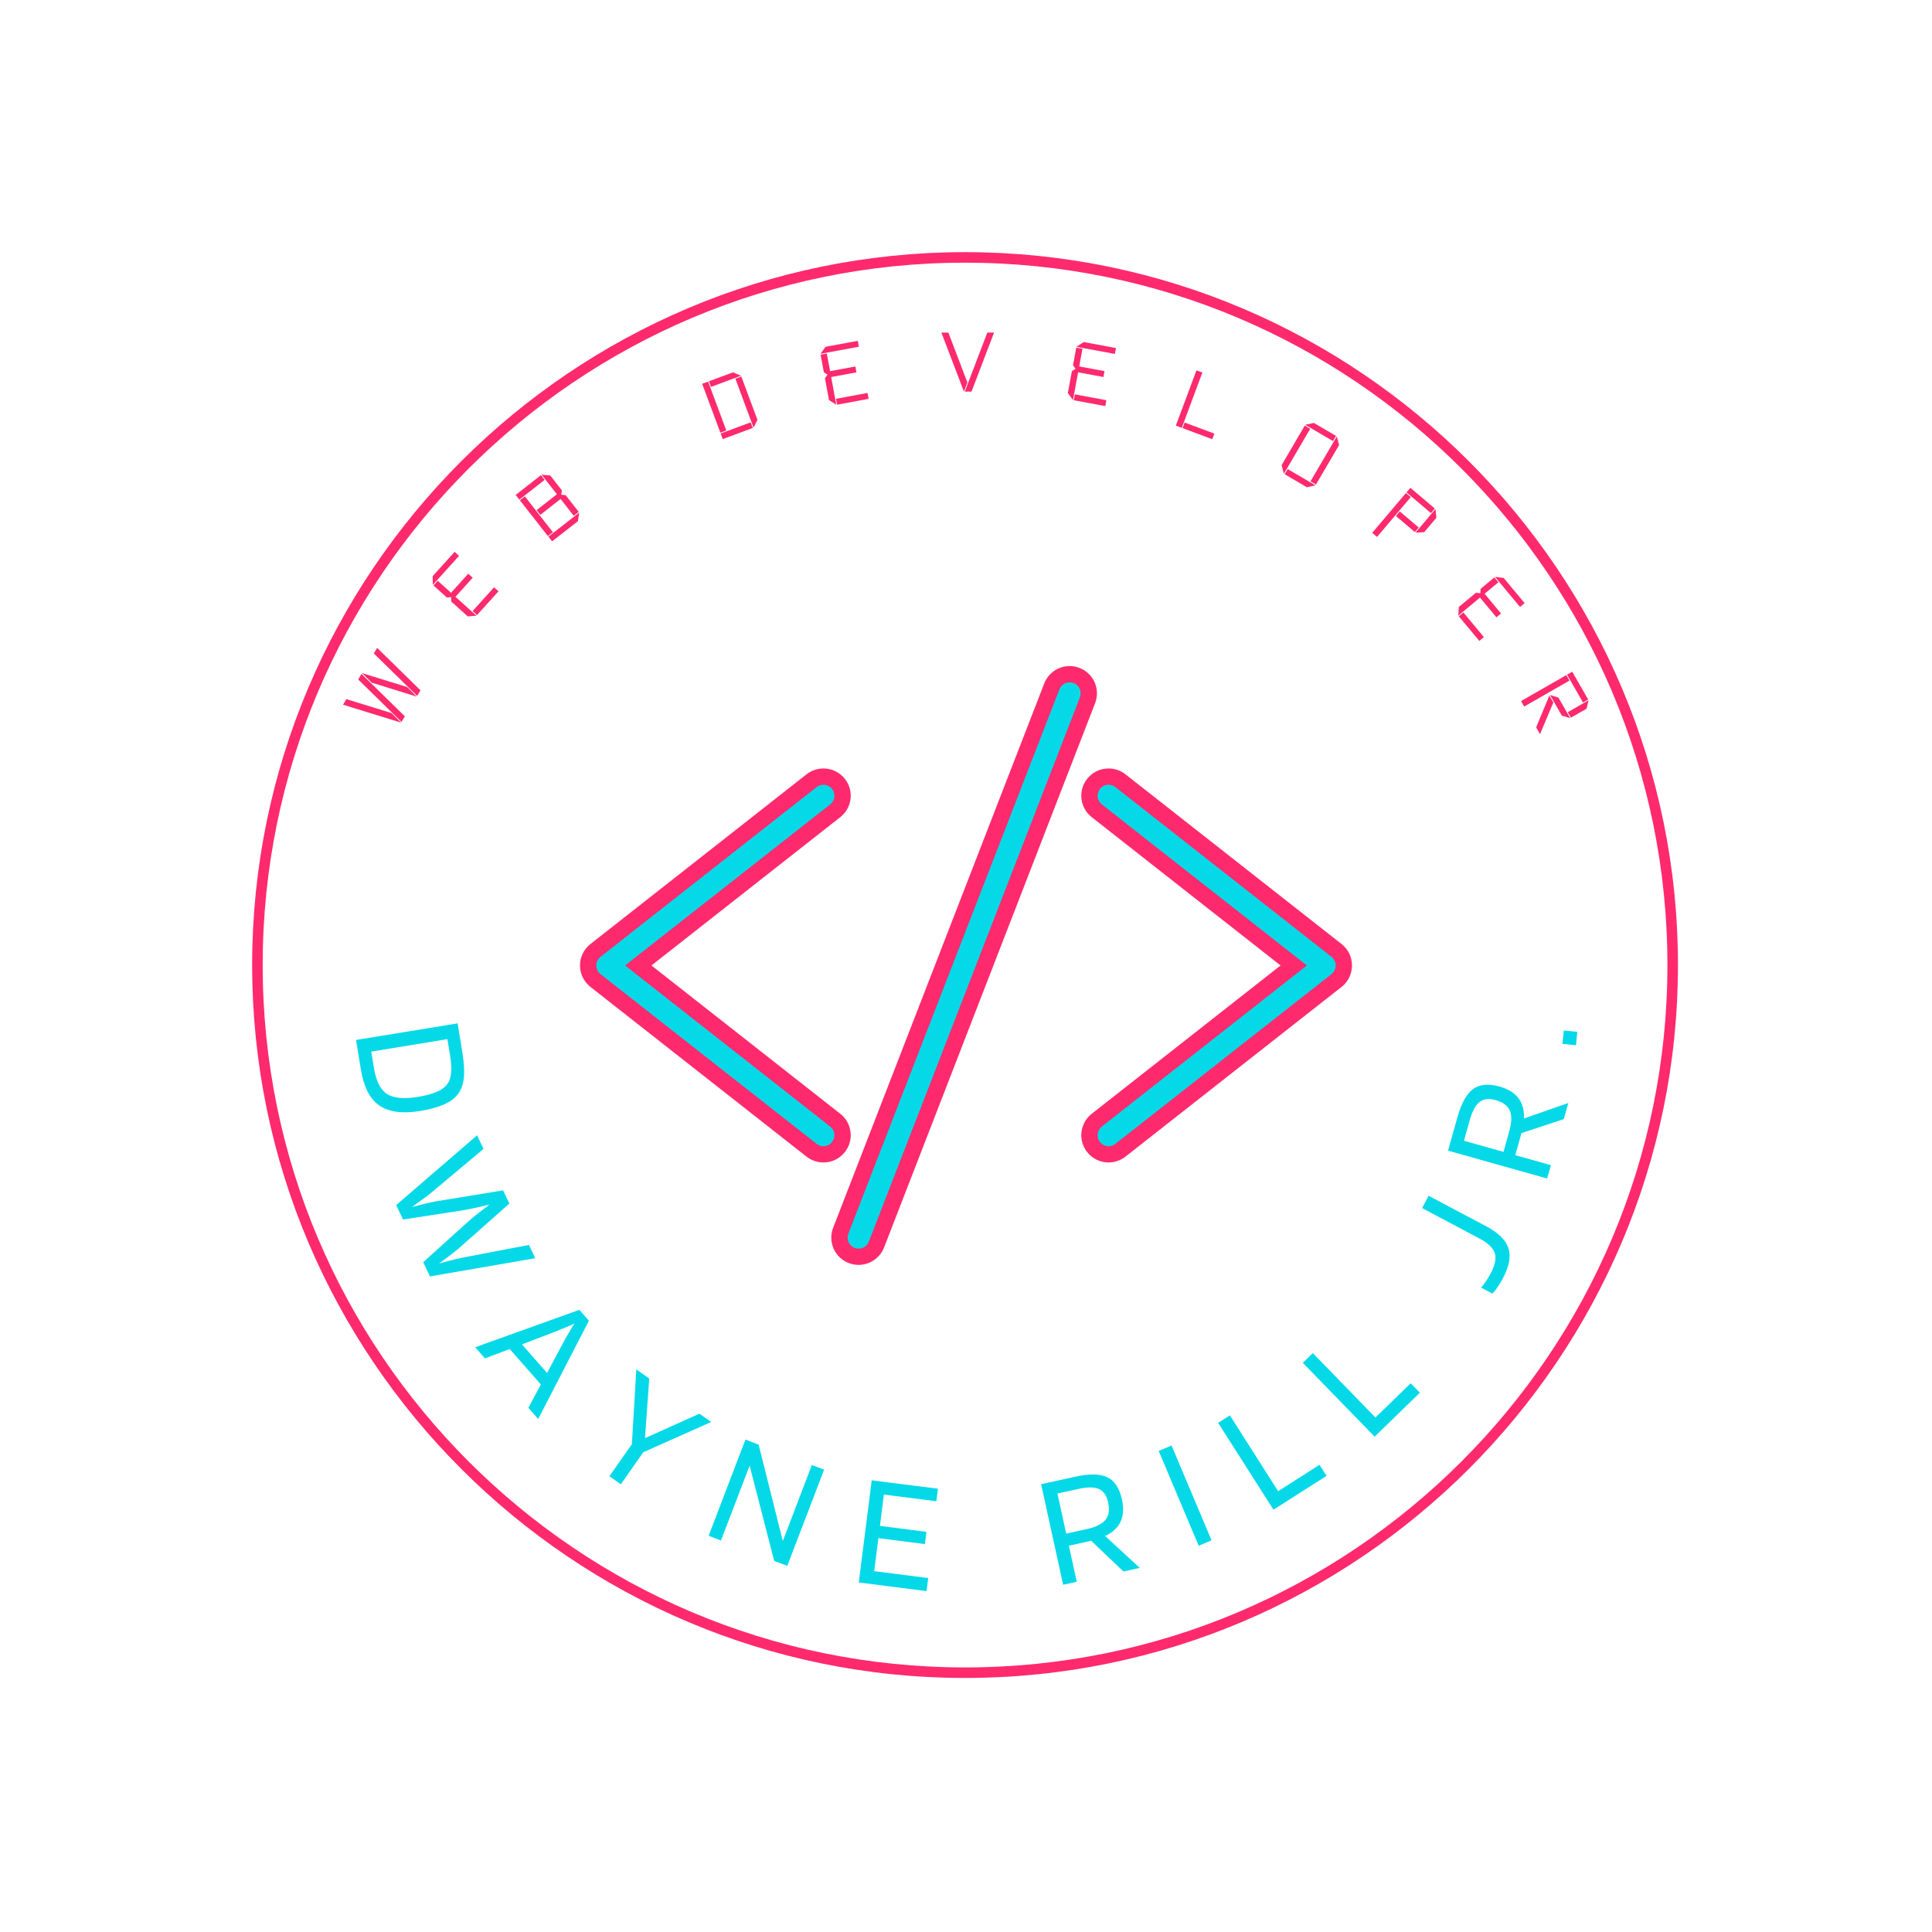
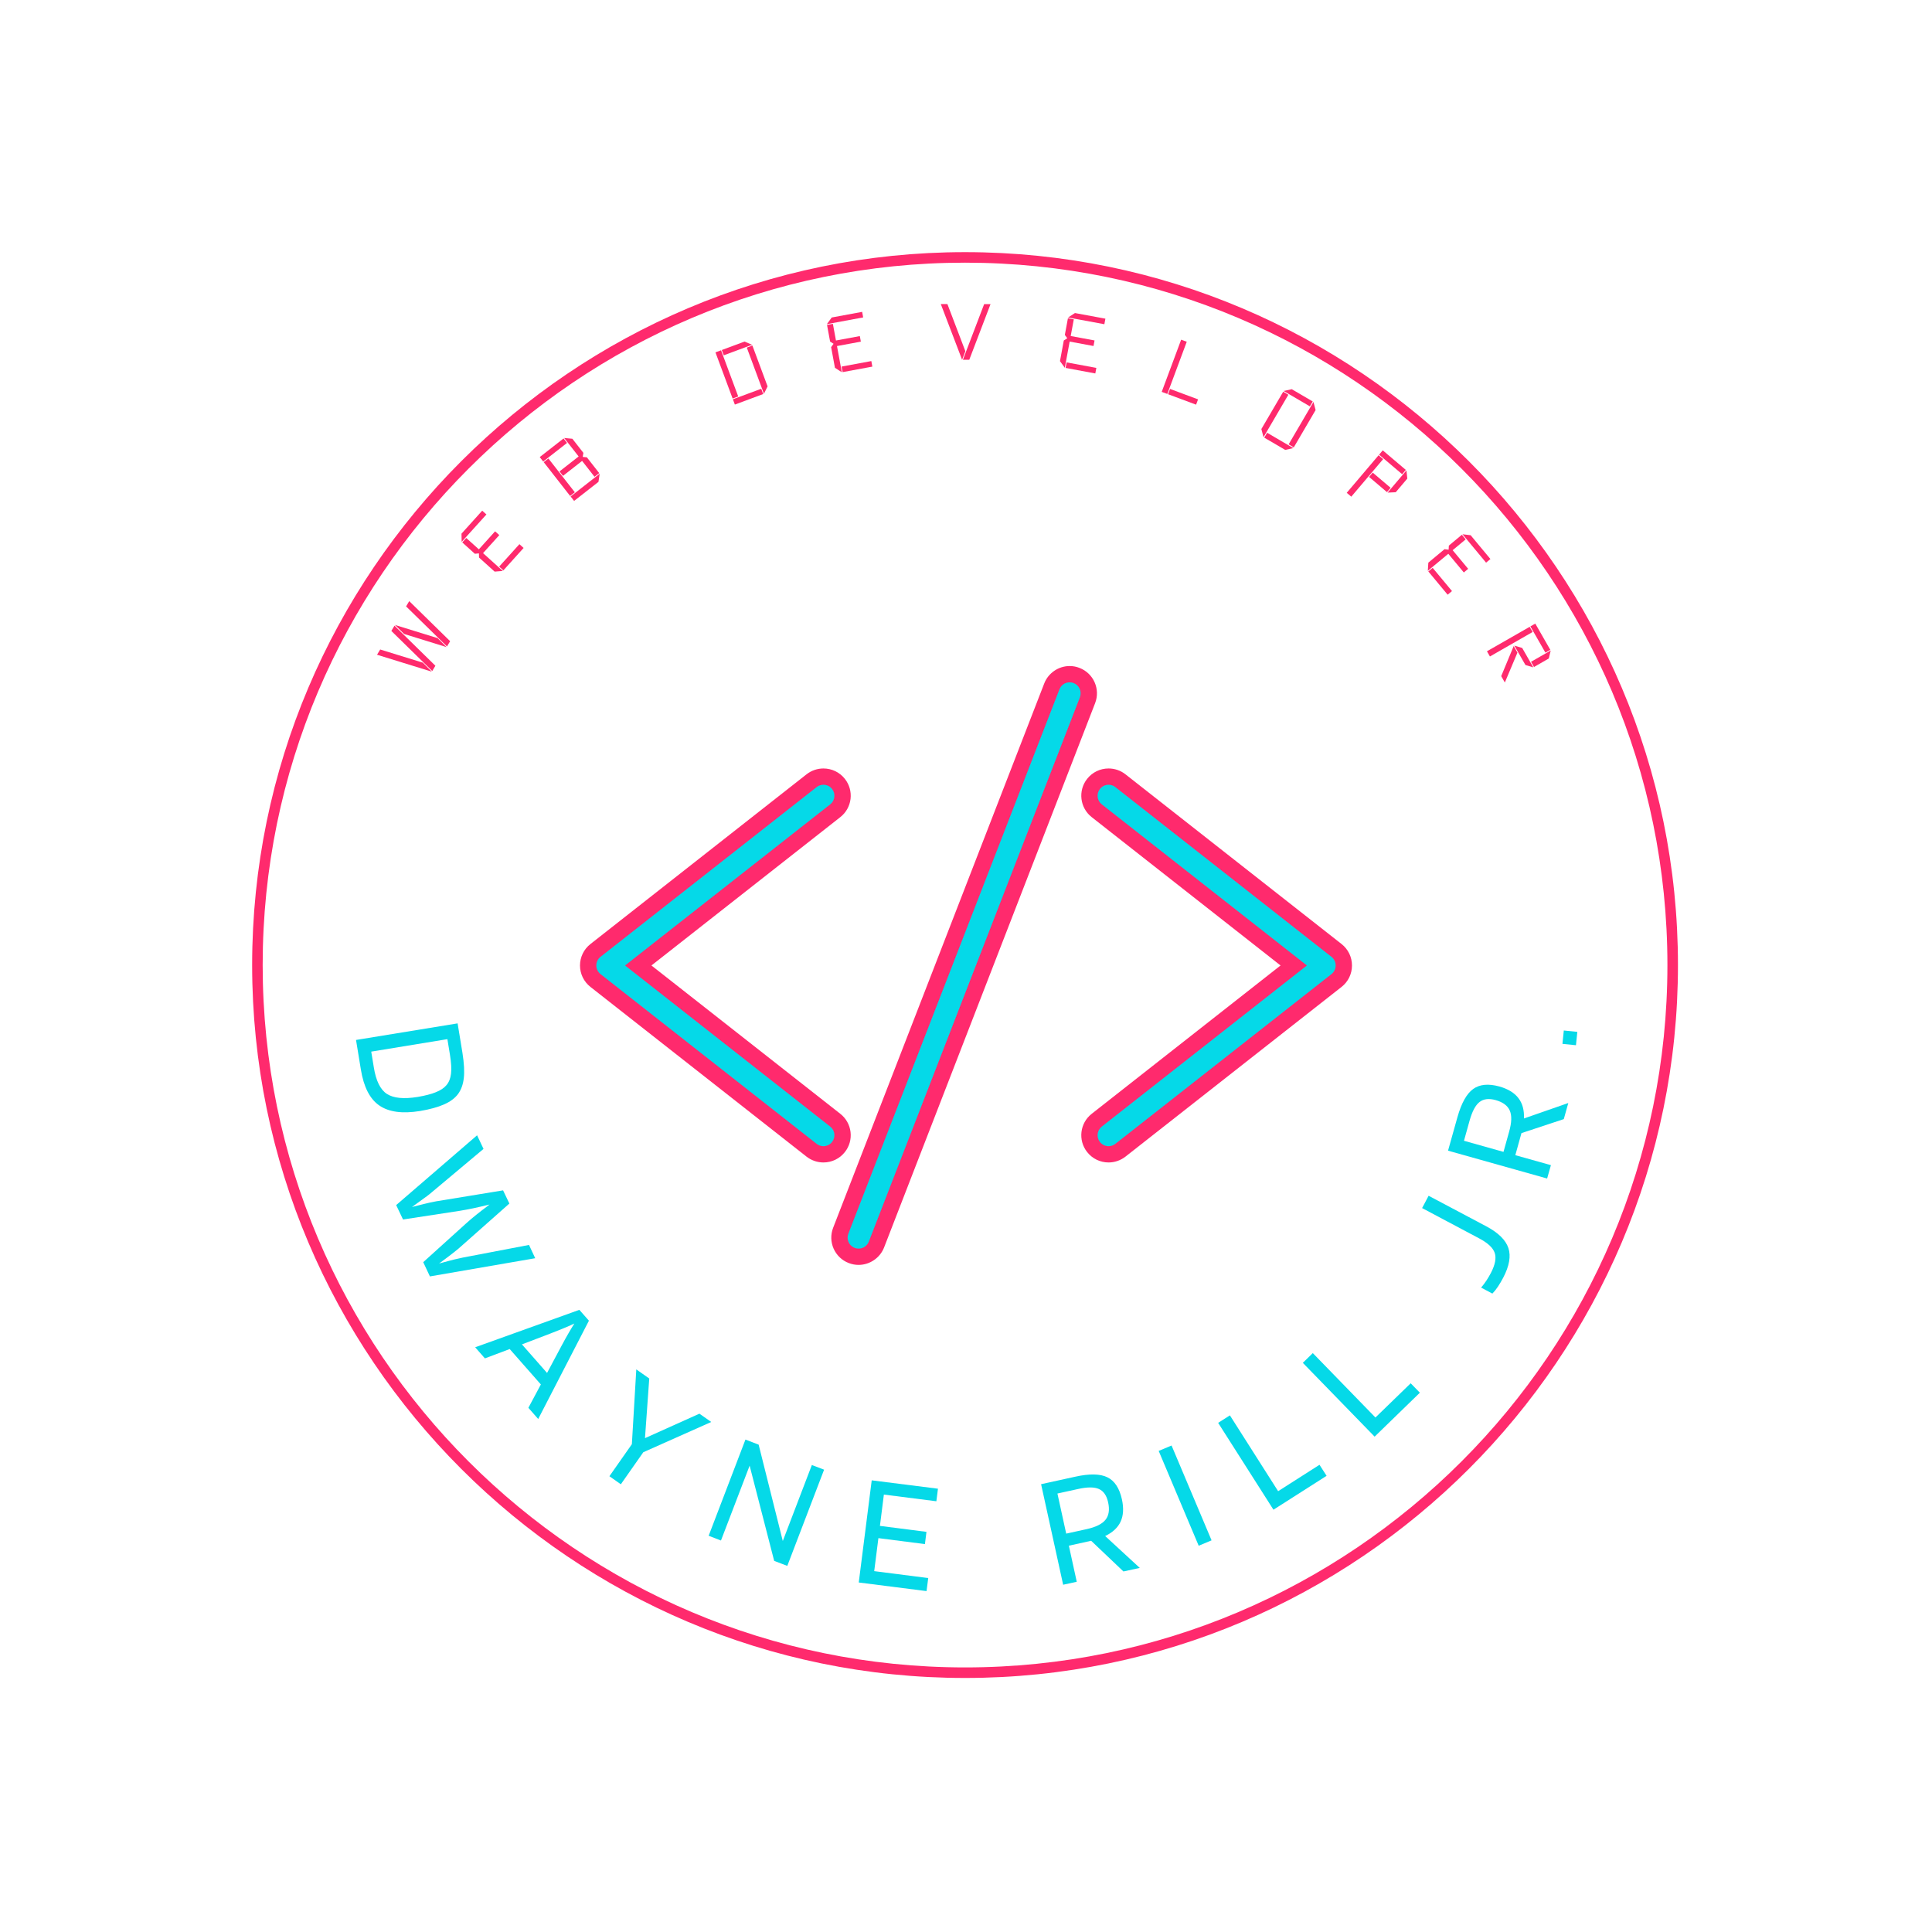
<svg xmlns="http://www.w3.org/2000/svg" xmlns:xlink="http://www.w3.org/1999/xlink" width="375pt" height="375pt" viewBox="0 0 375 375" version="1.2">
  <defs>
    <g>
      <symbol overflow="visible" id="glyph0-0">
        <path style="stroke:none;" d="M 1.703 10.438 L 0.25 1.578 L 19.969 -1.641 L 21.422 7.219 Z M 17.875 1.281 L 3.188 3.688 L 3.812 7.516 L 18.5 5.109 Z M 17.875 1.281 " />
      </symbol>
      <symbol overflow="visible" id="glyph0-1">
        <path style="stroke:none;" d="M 1.312 7.984 L 0.375 2.266 L 20.094 -0.953 L 21.031 4.766 C 21.352 6.785 21.441 8.414 21.297 9.656 C 21.16 10.895 20.785 11.93 20.172 12.766 C 19.555 13.586 18.648 14.258 17.453 14.781 C 16.254 15.312 14.695 15.738 12.781 16.062 C 9.352 16.613 6.723 16.254 4.891 14.984 C 3.055 13.723 1.863 11.391 1.312 7.984 Z M 17.922 11.047 C 18.41 10.473 18.707 9.734 18.812 8.828 C 18.926 7.93 18.859 6.707 18.609 5.156 L 18.109 2.109 L 3.328 4.531 L 3.828 7.578 C 4.242 10.18 5.086 11.898 6.359 12.734 C 7.641 13.566 9.629 13.766 12.328 13.328 C 13.805 13.078 14.988 12.77 15.875 12.406 C 16.77 12.051 17.453 11.598 17.922 11.047 Z M 17.922 11.047 " />
      </symbol>
      <symbol overflow="visible" id="glyph1-0">
        <path style="stroke:none;" d="M 4.531 9.562 L 0.688 1.438 L 18.75 -7.109 L 22.594 1.016 Z M 17.531 -3.734 L 4.062 2.641 L 5.734 6.172 L 19.203 -0.203 Z M 17.531 -3.734 " />
      </symbol>
      <symbol overflow="visible" id="glyph1-1">
        <path style="stroke:none;" d="M 2.547 5.375 L 18.25 -8.172 L 19.5 -5.531 L 9.469 2.875 C 9.207 3.102 8.891 3.359 8.516 3.641 C 8.141 3.922 7.172 4.625 5.609 5.75 C 7.516 5.258 8.691 4.969 9.141 4.875 C 9.598 4.781 9.988 4.703 10.312 4.641 L 23.297 2.516 L 24.516 5.078 L 14.656 13.812 C 14.406 14.02 14.109 14.258 13.766 14.531 C 13.43 14.812 12.469 15.539 10.875 16.719 C 12.156 16.363 13.176 16.094 13.938 15.906 C 14.707 15.727 15.223 15.613 15.484 15.562 L 28.328 13.109 L 29.531 15.688 L 9.094 19.219 L 7.797 16.453 L 16.078 8.969 C 16.703 8.406 17.367 7.836 18.078 7.266 C 18.785 6.703 19.648 6.035 20.672 5.266 C 19.441 5.566 18.379 5.812 17.484 6 C 16.586 6.188 15.727 6.348 14.906 6.484 L 3.875 8.172 Z M 2.547 5.375 " />
      </symbol>
      <symbol overflow="visible" id="glyph2-0">
        <path style="stroke:none;" d="M 6.984 7.938 L 1.047 1.203 L 16.047 -12 L 21.984 -5.266 Z M 15.828 -8.406 L 4.641 1.422 L 7.203 4.344 L 18.391 -5.484 Z M 15.828 -8.406 " />
      </symbol>
      <symbol overflow="visible" id="glyph2-1">
        <path style="stroke:none;" d="M 2.062 2.344 L 0.172 0.188 L 20.391 -7.078 L 22.25 -4.969 L 12.406 14.109 L 10.5 11.938 L 12.922 7.406 L 6.875 0.531 Z M 19.422 -4.422 C 18.723 -4.086 17.961 -3.754 17.141 -3.422 C 16.328 -3.098 15.516 -2.773 14.703 -2.453 L 9.25 -0.375 L 14.125 5.172 L 16.875 0.016 C 17.457 -1.078 17.941 -1.953 18.328 -2.609 C 18.711 -3.273 19.078 -3.879 19.422 -4.422 Z M 19.422 -4.422 " />
      </symbol>
      <symbol overflow="visible" id="glyph3-0">
        <path style="stroke:none;" d="M 8.656 6.078 L 1.312 0.922 L 12.781 -15.438 L 20.125 -10.281 Z M 13.406 -11.906 L 4.859 0.297 L 8.047 2.531 L 16.594 -9.672 Z M 13.406 -11.906 " />
      </symbol>
      <symbol overflow="visible" id="glyph3-1">
        <path style="stroke:none;" d="M 23.891 -7.641 L 26.188 -6.031 L 13 -0.156 L 8.641 6.062 L 6.422 4.5 L 10.781 -1.719 L 11.641 -16.234 L 14.156 -14.469 L 13.328 -2.891 Z M 23.891 -7.641 " />
      </symbol>
      <symbol overflow="visible" id="glyph4-0">
        <path style="stroke:none;" d="M 9.875 3.781 L 1.484 0.562 L 8.625 -18.109 L 17.016 -14.891 Z M 10.109 -14.797 L 4.781 -0.891 L 8.406 0.5 L 13.734 -13.406 Z M 10.109 -14.797 " />
      </symbol>
      <symbol overflow="visible" id="glyph4-1">
        <path style="stroke:none;" d="M 24.547 -12.016 L 17.406 6.656 L 14.859 5.688 L 10.094 -12.797 L 4.531 1.734 L 2.141 0.812 L 9.281 -17.859 L 11.844 -16.875 L 16.531 1.828 L 22.172 -12.922 Z M 24.547 -12.016 " />
      </symbol>
      <symbol overflow="visible" id="glyph5-0">
        <path style="stroke:none;" d="M 10.5 1.328 L 1.578 0.203 L 4.094 -19.625 L 13.016 -18.5 Z M 6.312 -16.781 L 4.438 -2.016 L 8.297 -1.516 L 10.172 -16.281 Z M 6.312 -16.781 " />
      </symbol>
      <symbol overflow="visible" id="glyph5-1">
        <path style="stroke:none;" d="M 15.766 -0.562 L 15.438 1.969 L 2.281 0.297 L 4.797 -19.531 L 17.656 -17.906 L 17.344 -15.469 L 7.156 -16.766 L 6.391 -10.688 L 15.422 -9.531 L 15.125 -7.156 L 6.094 -8.312 L 5.281 -1.906 Z M 15.766 -0.562 " />
      </symbol>
      <symbol overflow="visible" id="glyph6-0">
        <path style="stroke:none;" d="M 10.328 -2.266 L 1.562 -0.344 L -2.719 -19.859 L 6.047 -21.781 Z M 0.312 -17.922 L 3.5 -3.375 L 7.297 -4.203 L 4.109 -18.75 Z M 0.312 -17.922 " />
      </symbol>
      <symbol overflow="visible" id="glyph6-1">
        <path style="stroke:none;" d="M 3.359 -8.062 L 4.891 -1.062 L 2.25 -0.484 L -2.031 -20 L 4.594 -21.453 C 7.352 -22.066 9.43 -22.031 10.828 -21.344 C 12.234 -20.664 13.176 -19.238 13.656 -17.062 C 14.031 -15.352 13.945 -13.91 13.406 -12.734 C 12.863 -11.566 11.863 -10.633 10.406 -9.938 L 17.125 -3.75 L 13.953 -3.062 L 7.688 -9.016 Z M 10.984 -16.469 C 10.691 -17.801 10.098 -18.664 9.203 -19.062 C 8.305 -19.469 6.945 -19.469 5.125 -19.062 L 1.141 -18.188 L 2.844 -10.406 L 6.828 -11.281 C 8.609 -11.676 9.82 -12.281 10.469 -13.094 C 11.125 -13.906 11.297 -15.031 10.984 -16.469 Z M 10.984 -16.469 " />
      </symbol>
      <symbol overflow="visible" id="glyph7-0">
        <path style="stroke:none;" d="M 9.75 -4.109 L 1.469 -0.625 L -6.297 -19.031 L 1.984 -22.516 Z M -2.969 -17.672 L 2.828 -3.953 L 6.422 -5.469 L 0.625 -19.188 Z M -2.969 -17.672 " />
      </symbol>
      <symbol overflow="visible" id="glyph7-1">
        <path style="stroke:none;" d="M -3.156 -20.344 L 4.609 -1.938 L 2.109 -0.891 L -5.656 -19.297 Z M -3.156 -20.344 " />
      </symbol>
      <symbol overflow="visible" id="glyph8-0">
        <path style="stroke:none;" d="M 8.922 -5.688 L 1.344 -0.859 L -9.391 -17.719 L -1.812 -22.547 Z M -5.891 -16.922 L 2.109 -4.359 L 5.391 -6.453 L -2.609 -19.016 Z M -5.891 -16.922 " />
      </symbol>
      <symbol overflow="visible" id="glyph8-1">
        <path style="stroke:none;" d="M 10.875 -9.953 L 12.25 -7.812 L 1.938 -1.234 L -8.797 -18.094 L -6.516 -19.547 L 2.844 -4.828 Z M 10.875 -9.953 " />
      </symbol>
      <symbol overflow="visible" id="glyph9-0">
        <path style="stroke:none;" d="M 7.578 -7.375 L 1.141 -1.109 L -12.797 -15.438 L -6.359 -21.703 Z M -9.188 -15.391 L 1.188 -4.719 L 3.984 -7.422 L -6.391 -18.094 Z M -9.188 -15.391 " />
      </symbol>
      <symbol overflow="visible" id="glyph9-1">
        <path style="stroke:none;" d="M 8.641 -11.953 L 10.422 -10.125 L 1.641 -1.594 L -12.297 -15.922 L -10.359 -17.812 L 1.797 -5.312 Z M 8.641 -11.953 " />
      </symbol>
      <symbol overflow="visible" id="glyph10-0">
        <path style="stroke:none;" d="M 4.953 -9.344 L 0.75 -1.406 L -16.906 -10.766 L -12.703 -18.703 Z M -13.469 -11.812 L -0.312 -4.844 L 1.516 -8.281 L -11.641 -15.25 Z M -13.469 -11.812 " />
      </symbol>
      <symbol overflow="visible" id="glyph10-1">
        <path style="stroke:none;" d="M -2.469 -11.281 L -13.531 -17.156 L -12.266 -19.547 L -1.062 -13.609 C 1.27 -12.367 2.695 -10.961 3.219 -9.391 C 3.738 -7.828 3.398 -5.906 2.203 -3.625 C 1.867 -3 1.531 -2.426 1.188 -1.906 C 0.844 -1.383 0.484 -0.938 0.109 -0.562 L -2.078 -1.719 C -1.691 -2.176 -1.352 -2.625 -1.062 -3.062 C -0.77 -3.508 -0.484 -3.992 -0.203 -4.516 C 0.648 -6.141 0.906 -7.453 0.562 -8.453 C 0.227 -9.453 -0.781 -10.395 -2.469 -11.281 Z M -2.469 -11.281 " />
      </symbol>
      <symbol overflow="visible" id="glyph11-0">
        <path style="stroke:none;" d="M 2.859 -10.188 L 0.438 -1.531 L -18.797 -6.938 L -16.375 -15.594 Z M -15.656 -8.703 L -1.328 -4.672 L -0.281 -8.422 L -14.609 -12.453 Z M -15.656 -8.703 " />
      </symbol>
      <symbol overflow="visible" id="glyph11-1">
        <path style="stroke:none;" d="M -5.547 -6.75 L 1.359 -4.812 L 0.625 -2.219 L -18.609 -7.625 L -16.781 -14.141 C -16.008 -16.867 -14.992 -18.688 -13.734 -19.594 C -12.473 -20.508 -10.77 -20.672 -8.625 -20.078 C -6.945 -19.598 -5.719 -18.844 -4.938 -17.812 C -4.156 -16.789 -3.801 -15.477 -3.875 -13.875 L 4.734 -16.875 L 3.859 -13.75 L -4.359 -11.031 Z M -9.359 -17.438 C -10.672 -17.801 -11.711 -17.68 -12.484 -17.078 C -13.266 -16.484 -13.91 -15.281 -14.422 -13.469 L -15.516 -9.547 L -7.844 -7.391 L -6.75 -11.312 C -6.25 -13.082 -6.207 -14.445 -6.625 -15.406 C -7.039 -16.363 -7.953 -17.039 -9.359 -17.438 Z M -9.359 -17.438 " />
      </symbol>
      <symbol overflow="visible" id="glyph12-0">
        <path style="stroke:none;" d="M 1.031 -10.531 L 0.156 -1.594 L -19.734 -3.547 L -18.859 -12.484 Z M -16.953 -5.828 L -2.125 -4.375 L -1.75 -8.25 L -16.578 -9.703 Z M -16.953 -5.828 " />
      </symbol>
      <symbol overflow="visible" id="glyph12-1">
        <path style="stroke:none;" d="M 0.406 -4.062 L 0.141 -1.469 L -2.484 -1.734 L -2.219 -4.328 Z M 0.406 -4.062 " />
      </symbol>
      <symbol overflow="visible" id="glyph13-0">
-         <path style="stroke:none;" d="M 2.602 -4.336 L -5.812 -12.574 L -6.461 -11.496 L 1.953 -3.254 Z M 0.023 -4.969 L -8.75 -7.68 L -9.398 -6.598 L 1.871 -3.113 Z M 5.637 -9.387 L -2.777 -17.625 L -3.426 -16.547 L 4.988 -8.305 Z M 3.059 -10.02 L -5.719 -12.73 L -3.836 -10.875 L 4.902 -8.164 Z M 3.059 -10.02 " />
+         <path style="stroke:none;" d="M 2.457 -4.09 L -5.484 -11.867 L -6.094 -10.848 L 1.844 -3.07 Z M 0.023 -4.688 L -8.258 -7.246 L -8.871 -6.227 L 1.766 -2.938 Z M 5.316 -8.855 L -2.621 -16.633 L -3.234 -15.613 L 4.707 -7.836 Z M 2.883 -9.453 L -5.395 -12.012 L -3.621 -10.262 L 4.625 -7.707 Z M 2.883 -9.453 " />
      </symbol>
      <symbol overflow="visible" id="glyph14-0">
-         <path style="stroke:none;" d="M -6.148 -8.305 L -6.973 -7.395 L -4.383 -5.059 L -3.543 -5.137 L -3.523 -4.281 L -0.312 -1.387 L 1.371 -1.52 L -2.699 -5.191 L 0.645 -8.898 L -0.219 -9.676 L -3.562 -5.969 Z M -2.867 -13.918 L -7.133 -9.195 L -7.094 -7.504 L -2.008 -13.141 Z M 4.785 -7.035 L 0.617 -2.418 L 1.48 -1.641 L 5.648 -6.258 Z M 4.785 -7.035 " />
+         <path style="stroke:none;" d="M -5.805 -7.836 L -6.578 -6.977 L -4.137 -4.773 L -3.344 -4.848 L -3.324 -4.039 L -0.297 -1.309 L 1.293 -1.434 L -2.547 -4.898 L 0.609 -8.395 L -0.207 -9.129 L -3.359 -5.633 Z M -2.707 -13.137 L -6.73 -8.676 L -6.695 -7.082 L -1.891 -12.402 Z M 4.516 -6.637 L 0.582 -2.281 L 1.398 -1.547 L 5.328 -5.902 Z M 4.516 -6.637 " />
      </symbol>
      <symbol overflow="visible" id="glyph15-0">
-         <path style="stroke:none;" d="M 4.855 -5.48 L 5.824 -6.234 L 3.285 -9.484 L 2.43 -9.566 L 2.566 -10.398 L 0.301 -13.301 L -1.383 -13.461 L 1.59 -9.656 L -2.34 -6.582 L -1.625 -5.668 L 2.309 -8.742 Z M -0.16 -1.535 L 0.805 -2.293 L -4.629 -9.242 L -5.594 -8.484 Z M 0.656 -0.516 L 5.672 -4.434 L 5.926 -6.105 L -0.059 -1.43 Z M -5.695 -8.613 L -0.797 -12.445 L -1.512 -13.359 L -6.41 -9.527 Z M -5.695 -8.613 " />
+         <path style="stroke:none;" d="M 4.582 -5.172 L 5.496 -5.883 L 3.098 -8.949 L 2.293 -9.027 L 2.422 -9.812 L 0.285 -12.551 L -1.305 -12.699 L 1.5 -9.113 L -2.211 -6.211 L -1.535 -5.348 L 2.176 -8.25 Z M -0.152 -1.449 L 0.762 -2.164 L -4.367 -8.719 L -5.277 -8.008 Z M 0.621 -0.484 L 5.352 -4.184 L 5.59 -5.762 L -0.055 -1.348 Z M -5.375 -8.129 L -0.75 -11.742 L -1.426 -12.605 L -6.051 -8.992 Z M -5.375 -8.129 " />
      </symbol>
      <symbol overflow="visible" id="glyph16-0">
-         <path style="stroke:none;" d="M 0.766 -0.285 L 6.598 -2.453 L 6.191 -3.543 L 0.363 -1.375 Z M -1.516 -10.418 L 4.312 -12.586 L 2.758 -13.246 L -1.922 -11.508 Z M 6.75 -2.508 L 7.496 -4.027 L 4.371 -12.434 L 3.219 -12.004 Z M 0.305 -1.527 L 1.457 -1.957 L -2.074 -11.449 L -3.227 -11.023 Z M 0.305 -1.527 " />
+         <path style="stroke:none;" d="M 0.723 -0.27 L 6.223 -2.312 L 5.844 -3.34 L 0.34 -1.297 Z M -1.43 -9.832 L 4.07 -11.875 L 2.602 -12.5 L -1.812 -10.859 Z M 6.367 -2.367 L 7.074 -3.801 L 4.125 -11.73 L 3.039 -11.328 Z M 0.289 -1.441 L 1.375 -1.844 L -1.957 -10.805 L -3.043 -10.402 Z M 0.289 -1.441 " />
      </symbol>
      <symbol overflow="visible" id="glyph17-0">
-         <path style="stroke:none;" d="M 0.172 -10.332 L -1.035 -10.109 L -0.402 -6.684 L 0.312 -6.23 L -0.191 -5.539 L 0.594 -1.293 L 2.012 -0.371 L 1.016 -5.762 L 5.922 -6.672 L 5.711 -7.812 L 0.805 -6.906 Z M 6.188 -12.793 L -0.07 -11.637 L -1.066 -10.27 L 6.398 -11.652 Z M 8.078 -2.676 L 1.961 -1.543 L 2.172 -0.402 L 8.289 -1.531 Z M 8.078 -2.676 " />
+         <path style="stroke:none;" d="M 0.16 -9.75 L -0.977 -9.539 L -0.379 -6.305 L 0.293 -5.879 L -0.18 -5.227 L 0.559 -1.219 L 1.898 -0.352 L 0.957 -5.438 L 5.59 -6.293 L 5.391 -7.371 L 0.758 -6.516 Z M 5.84 -12.074 L -0.066 -10.98 L -1.008 -9.691 L 6.039 -10.996 Z M 7.621 -2.523 L 1.852 -1.457 L 2.051 -0.379 L 7.82 -1.445 Z M 7.621 -2.523 " />
      </symbol>
      <symbol overflow="visible" id="glyph18-0">
-         <path style="stroke:none;" d="M 6.676 0.004 L 11.051 -11.449 L 9.742 -11.453 L 5.367 0.004 Z M 5.875 -1.766 L 2.18 -11.453 L 0.824 -11.457 L 5.203 0.004 Z M 5.875 -1.766 " />
+         <path style="stroke:none;" d="M 6.301 0.004 L 10.43 -10.805 L 9.191 -10.805 L 5.066 0.004 Z M 5.543 -1.664 L 2.059 -10.809 L 0.777 -10.809 L 4.91 0.004 Z M 5.543 -1.664 " />
      </symbol>
      <symbol overflow="visible" id="glyph19-0">
-         <path style="stroke:none;" d="M 3.863 -9.586 L 2.656 -9.809 L 2.02 -6.383 L 2.523 -5.707 L 1.805 -5.242 L 1.016 -0.992 L 2.012 0.375 L 3.012 -5.016 L 7.922 -4.105 L 8.133 -5.246 L 3.227 -6.16 Z M 10.363 -9.727 L 4.105 -10.891 L 2.684 -9.973 L 10.148 -8.582 Z M 8.5 0.398 L 2.383 -0.738 L 2.172 0.402 L 8.285 1.539 Z M 8.5 0.398 " />
+         <path style="stroke:none;" d="M 3.645 -9.047 L 2.504 -9.258 L 1.906 -6.023 L 2.383 -5.383 L 1.703 -4.945 L 0.961 -0.938 L 1.898 0.352 L 2.844 -4.734 L 7.473 -3.875 L 7.672 -4.953 L 3.043 -5.812 Z M 9.777 -9.18 L 3.871 -10.273 L 2.535 -9.41 L 9.578 -8.102 Z M 8.02 0.375 L 2.25 -0.695 L 2.051 0.379 L 7.82 1.453 Z M 8.02 0.375 " />
      </symbol>
      <symbol overflow="visible" id="glyph20-0">
-         <path style="stroke:none;" d="M 0.766 0.285 L 1.918 0.715 L 5.914 -10.02 L 4.766 -10.449 Z M 2.07 0.77 L 7.836 2.918 L 8.242 1.832 L 2.477 -0.316 Z M 2.07 0.77 " />
+         <path style="stroke:none;" d="M 0.723 0.27 L 1.809 0.672 L 5.582 -9.457 L 4.496 -9.859 Z M 1.953 0.727 L 7.395 2.754 L 7.777 1.727 L 2.336 -0.301 Z M 1.953 0.727 " />
      </symbol>
      <symbol overflow="visible" id="glyph21-0">
-         <path style="stroke:none;" d="M 6.934 2.504 L 7.992 3.125 L 12.484 -4.543 L 12.043 -6.223 Z M 6.875 -7.695 L 5.816 -8.316 L 1.328 -0.645 L 1.766 1.035 Z M 5.906 -8.469 L 11.301 -5.312 L 11.887 -6.316 L 7.582 -8.836 Z M 7.902 3.281 L 2.508 0.121 L 1.922 1.125 L 6.227 3.645 Z M 7.902 3.281 " />
+         <path style="stroke:none;" d="M 6.543 2.363 L 7.543 2.949 L 11.777 -4.289 L 11.363 -5.871 Z M 6.488 -7.262 L 5.488 -7.848 L 1.25 -0.609 L 1.664 0.977 Z M 5.574 -7.992 L 10.664 -5.012 L 11.219 -5.957 L 7.152 -8.34 Z M 7.457 3.094 L 2.367 0.113 L 1.812 1.062 L 5.879 3.441 Z M 7.457 3.094 " />
      </symbol>
      <symbol overflow="visible" id="glyph22-0">
-         <path style="stroke:none;" d="M 0.625 0.531 L 1.559 1.324 L 8.113 -6.402 L 7.176 -7.195 Z M 7.281 -7.32 L 12.023 -3.297 L 12.777 -4.184 L 8.035 -8.207 Z M 5.223 -2.738 L 8.902 0.383 L 9.652 -0.5 L 5.973 -3.625 Z M 9.027 0.488 L 10.703 0.41 L 13.086 -2.398 L 12.902 -4.078 Z M 9.027 0.488 " />
+         <path style="stroke:none;" d="M 0.59 0.5 L 1.473 1.25 L 7.656 -6.039 L 6.773 -6.789 Z M 6.871 -6.906 L 11.348 -3.113 L 12.055 -3.949 L 7.582 -7.742 Z M 4.926 -2.586 L 8.398 0.363 L 9.109 -0.473 L 5.637 -3.422 Z M 8.52 0.461 L 10.102 0.387 L 12.348 -2.262 L 12.176 -3.848 Z M 8.52 0.461 " />
      </symbol>
      <symbol overflow="visible" id="glyph23-0">
-         <path style="stroke:none;" d="M 9.098 -4.902 L 8.312 -5.848 L 5.633 -3.617 L 5.59 -2.773 L 4.738 -2.875 L 1.418 -0.113 L 1.309 1.574 L 5.523 -1.93 L 8.715 1.906 L 9.609 1.164 L 6.418 -2.676 Z M 14.188 -0.855 L 10.117 -5.75 L 8.438 -5.949 L 13.293 -0.113 Z M 6.281 5.738 L 2.305 0.957 L 1.414 1.699 L 5.387 6.48 Z M 6.281 5.738 " />
+         <path style="stroke:none;" d="M 8.586 -4.625 L 7.844 -5.516 L 5.316 -3.414 L 5.273 -2.617 L 4.473 -2.715 L 1.336 -0.105 L 1.234 1.484 L 5.211 -1.824 L 8.223 1.801 L 9.066 1.098 L 6.055 -2.523 Z M 13.387 -0.805 L 9.547 -5.426 L 7.965 -5.617 L 12.543 -0.105 Z M 5.926 5.414 L 2.176 0.902 L 1.332 1.602 L 5.082 6.117 Z M 5.926 5.414 " />
      </symbol>
      <symbol overflow="visible" id="glyph24-0">
-         <path style="stroke:none;" d="M 4.086 7.129 L 6.676 0.984 L 5.902 -0.363 L 3.336 5.82 Z M 0.406 0.711 L 1.016 1.773 L 9.805 -3.262 L 9.195 -4.328 Z M 9.336 -4.41 L 12.43 0.988 L 13.438 0.41 L 10.348 -4.984 Z M 6.035 -0.461 L 8.324 3.531 L 9.941 4.016 L 7.656 0.027 Z M 9.473 2.871 L 10.082 3.934 L 13.121 2.195 L 13.52 0.551 Z M 9.473 2.871 " />
+         <path style="stroke:none;" d="M 3.855 6.727 L 6.301 0.93 L 5.57 -0.344 L 3.148 5.492 Z M 0.383 0.668 L 0.961 1.676 L 9.254 -3.078 L 8.676 -4.082 Z M 8.812 -4.16 L 11.73 0.93 L 12.68 0.387 L 9.762 -4.707 Z M 5.695 -0.434 L 7.855 3.332 L 9.379 3.789 L 7.223 0.023 Z M 8.938 2.707 L 9.516 3.715 L 12.383 2.07 L 12.758 0.52 Z M 8.938 2.707 " />
      </symbol>
    </g>
    <clipPath id="clip1">
      <path d="M 48.941 48.941 L 325.691 48.941 L 325.691 325.691 L 48.941 325.691 Z M 48.941 48.941 " />
    </clipPath>
    <clipPath id="clip2">
      <path d="M 112.5 149 L 166 149 L 166 226 L 112.5 226 Z M 112.5 149 " />
    </clipPath>
    <clipPath id="clip3">
      <path d="M 209 149 L 262.5 149 L 262.5 226 L 209 226 Z M 209 149 " />
    </clipPath>
    <clipPath id="clip4">
      <path d="M 161 129.273 L 213 129.273 L 213 245.523 L 161 245.523 Z M 161 129.273 " />
    </clipPath>
  </defs>
  <g id="surface1">
    <g clip-path="url(#clip1)" clip-rule="nonzero">
      <path style=" stroke:none;fill-rule:nonzero;fill:rgb(100%,16.469%,42.749%);fill-opacity:1;" d="M 187.316 325.691 C 111.039 325.691 48.941 263.594 48.941 187.316 C 48.941 111.039 111.039 48.941 187.316 48.941 C 263.594 48.941 325.691 111.039 325.691 187.316 C 325.691 263.594 263.594 325.691 187.316 325.691 Z M 187.316 50.984 C 112.129 50.984 50.984 112.129 50.984 187.316 C 50.984 262.5 112.129 323.645 187.316 323.645 C 262.5 323.645 323.645 262.5 323.645 187.316 C 323.645 112.129 262.5 50.984 187.316 50.984 Z M 187.316 50.984 " />
    </g>
    <g style="fill:rgb(1.959%,85.1%,90.979%);fill-opacity:1;">
      <use xlink:href="#glyph0-1" x="68.729" y="199.589" />
    </g>
    <g style="fill:rgb(1.959%,85.1%,90.979%);fill-opacity:1;">
      <use xlink:href="#glyph1-1" x="74.352" y="228.532" />
    </g>
    <g style="fill:rgb(1.959%,85.1%,90.979%);fill-opacity:1;">
      <use xlink:href="#glyph2-1" x="92.059" y="261.317" />
    </g>
    <g style="fill:rgb(1.959%,85.1%,90.979%);fill-opacity:1;">
      <use xlink:href="#glyph3-1" x="111.864" y="282.035" />
    </g>
    <g style="fill:rgb(1.959%,85.1%,90.979%);fill-opacity:1;">
      <use xlink:href="#glyph4-1" x="135.409" y="297.28" />
    </g>
    <g style="fill:rgb(1.959%,85.1%,90.979%);fill-opacity:1;">
      <use xlink:href="#glyph5-1" x="164.403" y="306.863" />
    </g>
    <g style="fill:rgb(1.959%,85.1%,90.979%);fill-opacity:1;">
      <use xlink:href="#glyph6-1" x="204.106" y="308.081" />
    </g>
    <g style="fill:rgb(1.959%,85.1%,90.979%);fill-opacity:1;">
      <use xlink:href="#glyph7-1" x="230.556" y="300.918" />
    </g>
    <g style="fill:rgb(1.959%,85.1%,90.979%);fill-opacity:1;">
      <use xlink:href="#glyph8-1" x="245.24" y="294.268" />
    </g>
    <g style="fill:rgb(1.959%,85.1%,90.979%);fill-opacity:1;">
      <use xlink:href="#glyph9-1" x="265.174" y="280.448" />
    </g>
    <g style="fill:rgb(1.959%,85.1%,90.979%);fill-opacity:1;">
      <use xlink:href="#glyph10-1" x="289.56" y="251.643" />
    </g>
    <g style="fill:rgb(1.959%,85.1%,90.979%);fill-opacity:1;">
      <use xlink:href="#glyph11-1" x="299.672" y="230.969" />
    </g>
    <g style="fill:rgb(1.959%,85.1%,90.979%);fill-opacity:1;">
      <use xlink:href="#glyph12-1" x="305.753" y="204.347" />
    </g>
    <g style="fill:rgb(100%,16.469%,42.749%);fill-opacity:1;">
-       <use xlink:href="#glyph13-0" x="75.983" y="143.379" />
-     </g>
-     <g style="fill:rgb(100%,16.469%,42.749%);fill-opacity:1;">
-       <use xlink:href="#glyph14-0" x="91.107" y="121.032" />
-     </g>
-     <g style="fill:rgb(100%,16.469%,42.749%);fill-opacity:1;">
-       <use xlink:href="#glyph15-0" x="106.506" y="105.593" />
-     </g>
-     <g style="fill:rgb(100%,16.469%,42.749%);fill-opacity:1;">
-       <use xlink:href="#glyph16-0" x="139.519" y="85.517" />
-     </g>
-     <g style="fill:rgb(100%,16.469%,42.749%);fill-opacity:1;">
-       <use xlink:href="#glyph17-0" x="160.312" y="78.947" />
-     </g>
-     <g style="fill:rgb(100%,16.469%,42.749%);fill-opacity:1;">
-       <use xlink:href="#glyph18-0" x="181.895" y="76.004" />
-     </g>
-     <g style="fill:rgb(100%,16.469%,42.749%);fill-opacity:1;">
-       <use xlink:href="#glyph19-0" x="206.249" y="77.283" />
-     </g>
-     <g style="fill:rgb(100%,16.469%,42.749%);fill-opacity:1;">
-       <use xlink:href="#glyph20-0" x="227.464" y="82.331" />
-     </g>
-     <g style="fill:rgb(100%,16.469%,42.749%);fill-opacity:1;">
-       <use xlink:href="#glyph21-0" x="247.434" y="90.926" />
-     </g>
-     <g style="fill:rgb(100%,16.469%,42.749%);fill-opacity:1;">
-       <use xlink:href="#glyph22-0" x="265.721" y="102.89" />
-     </g>
-     <g style="fill:rgb(100%,16.469%,42.749%);fill-opacity:1;">
-       <use xlink:href="#glyph23-0" x="281.741" y="117.922" />
-     </g>
-     <g style="fill:rgb(100%,16.469%,42.749%);fill-opacity:1;">
-       <use xlink:href="#glyph24-0" x="294.827" y="135.366" />
+       <use xlink:href="#glyph13-0" x="82.054" y="133.312" />
+     </g>
+     <g style="fill:rgb(100%,16.469%,42.749%);fill-opacity:1;">
+       <use xlink:href="#glyph14-0" x="96.305" y="112.259" />
+     </g>
+     <g style="fill:rgb(100%,16.469%,42.749%);fill-opacity:1;">
+       <use xlink:href="#glyph15-0" x="110.812" y="97.713" />
+     </g>
+     <g style="fill:rgb(100%,16.469%,42.749%);fill-opacity:1;">
+       <use xlink:href="#glyph16-0" x="141.913" y="78.797" />
+     </g>
+     <g style="fill:rgb(100%,16.469%,42.749%);fill-opacity:1;">
+       <use xlink:href="#glyph17-0" x="161.502" y="72.606" />
+     </g>
+     <g style="fill:rgb(100%,16.469%,42.749%);fill-opacity:1;">
+       <use xlink:href="#glyph18-0" x="181.833" y="69.831" />
+     </g>
+     <g style="fill:rgb(100%,16.469%,42.749%);fill-opacity:1;">
+       <use xlink:href="#glyph19-0" x="204.779" y="71.034" />
+     </g>
+     <g style="fill:rgb(100%,16.469%,42.749%);fill-opacity:1;">
+       <use xlink:href="#glyph20-0" x="224.766" y="75.791" />
+     </g>
+     <g style="fill:rgb(100%,16.469%,42.749%);fill-opacity:1;">
+       <use xlink:href="#glyph21-0" x="243.581" y="83.883" />
+     </g>
+     <g style="fill:rgb(100%,16.469%,42.749%);fill-opacity:1;">
+       <use xlink:href="#glyph22-0" x="260.81" y="95.155" />
+     </g>
+     <g style="fill:rgb(100%,16.469%,42.749%);fill-opacity:1;">
+       <use xlink:href="#glyph23-0" x="275.904" y="109.314" />
+     </g>
+     <g style="fill:rgb(100%,16.469%,42.749%);fill-opacity:1;">
+       <use xlink:href="#glyph24-0" x="288.234" y="125.746" />
    </g>
    <path style=" stroke:none;fill-rule:nonzero;fill:rgb(1.959%,85.1%,90.979%);fill-opacity:1;" d="M 159.824 224.055 C 158.996 224.055 158.18 223.777 157.527 223.258 L 115.578 190.309 C 114.676 189.602 114.16 188.543 114.16 187.398 C 114.16 186.254 114.676 185.191 115.574 184.48 L 157.527 151.539 C 158.18 151.02 158.996 150.742 159.824 150.742 C 160.969 150.742 162.039 151.254 162.742 152.156 C 163.355 152.934 163.633 153.906 163.516 154.887 C 163.398 155.871 162.898 156.75 162.121 157.363 L 123.891 187.398 L 162.121 217.426 C 162.898 218.047 163.398 218.926 163.516 219.902 C 163.633 220.891 163.355 221.855 162.742 222.641 C 162.039 223.535 160.969 224.055 159.824 224.055 " />
    <g clip-path="url(#clip2)" clip-rule="nonzero">
      <path style=" stroke:none;fill-rule:nonzero;fill:rgb(100%,16.469%,42.749%);fill-opacity:1;" d="M 159.824 149.16 C 158.641 149.16 157.484 149.559 156.551 150.293 L 114.598 183.242 C 113.312 184.258 112.578 185.77 112.578 187.398 C 112.578 189.027 113.316 190.543 114.598 191.555 L 156.551 224.504 C 157.477 225.23 158.641 225.633 159.824 225.633 C 161.465 225.633 162.98 224.895 163.988 223.613 C 164.867 222.508 165.254 221.121 165.09 219.719 C 164.918 218.316 164.215 217.059 163.102 216.188 L 126.445 187.398 L 163.102 158.605 C 164.215 157.73 164.918 156.477 165.09 155.074 C 165.254 153.672 164.867 152.289 163.988 151.176 C 162.98 149.895 161.457 149.16 159.824 149.16 Z M 159.824 152.32 C 160.457 152.32 161.082 152.598 161.5 153.129 C 162.234 154.059 162.07 155.398 161.148 156.125 L 121.328 187.398 L 161.148 218.672 C 162.07 219.398 162.234 220.738 161.5 221.66 C 161.082 222.195 160.457 222.477 159.824 222.477 C 159.363 222.477 158.898 222.328 158.508 222.02 L 116.555 189.07 C 116.043 188.668 115.742 188.047 115.742 187.398 C 115.742 186.742 116.043 186.129 116.555 185.723 L 158.508 152.777 C 158.895 152.465 159.363 152.32 159.824 152.32 " />
    </g>
    <path style=" stroke:none;fill-rule:nonzero;fill:rgb(1.959%,85.1%,90.979%);fill-opacity:1;" d="M 215.176 224.055 C 214.031 224.055 212.969 223.535 212.25 222.641 C 210.984 221.035 211.266 218.695 212.879 217.426 L 251.117 187.398 L 212.879 157.363 C 211.266 156.098 210.984 153.762 212.25 152.156 C 212.969 151.254 214.031 150.742 215.176 150.742 C 216.004 150.742 216.82 151.02 217.473 151.535 L 259.426 184.48 C 260.324 185.191 260.836 186.254 260.836 187.398 C 260.836 188.543 260.324 189.602 259.422 190.309 L 217.473 223.258 C 216.82 223.777 216.004 224.055 215.176 224.055 " />
    <g clip-path="url(#clip3)" clip-rule="nonzero">
      <path style=" stroke:none;fill-rule:nonzero;fill:rgb(100%,16.469%,42.749%);fill-opacity:1;" d="M 215.176 149.16 C 213.543 149.16 212.023 149.895 211.012 151.176 C 209.203 153.469 209.602 156.801 211.898 158.605 L 248.555 187.398 L 211.898 216.188 C 209.602 217.988 209.203 221.324 211.012 223.613 C 212.023 224.895 213.543 225.633 215.176 225.633 C 216.359 225.633 217.516 225.23 218.449 224.504 L 260.402 191.555 C 261.688 190.543 262.418 189.027 262.418 187.398 C 262.418 185.77 261.688 184.258 260.406 183.242 L 218.453 150.293 C 217.523 149.559 216.359 149.16 215.176 149.16 Z M 215.176 152.32 C 215.637 152.32 216.105 152.465 216.492 152.777 L 258.445 185.723 C 258.957 186.129 259.254 186.742 259.254 187.398 C 259.254 188.047 258.957 188.668 258.445 189.07 L 216.492 222.02 C 216.105 222.328 215.637 222.477 215.176 222.477 C 214.543 222.477 213.918 222.195 213.5 221.66 C 212.77 220.738 212.93 219.398 213.852 218.672 L 253.672 187.398 L 213.852 156.125 C 212.93 155.398 212.77 154.059 213.5 153.129 C 213.918 152.598 214.551 152.32 215.176 152.32 " />
    </g>
    <path style=" stroke:none;fill-rule:nonzero;fill:rgb(1.959%,85.1%,90.979%);fill-opacity:1;" d="M 166.652 243.938 C 166.191 243.938 165.742 243.848 165.312 243.684 C 164.387 243.324 163.652 242.629 163.254 241.727 C 162.848 240.816 162.832 239.812 163.184 238.891 L 204.156 133.227 C 204.707 131.812 206.102 130.859 207.617 130.859 C 208.082 130.859 208.535 130.945 208.969 131.109 C 210.871 131.852 211.828 134.004 211.086 135.914 L 170.121 241.566 C 169.57 242.984 168.172 243.938 166.652 243.938 " />
    <g clip-path="url(#clip4)" clip-rule="nonzero">
      <path style=" stroke:none;fill-rule:nonzero;fill:rgb(100%,16.469%,42.749%);fill-opacity:1;" d="M 207.617 129.277 C 205.449 129.277 203.461 130.645 202.684 132.66 L 161.711 238.312 C 161.203 239.633 161.234 241.07 161.805 242.363 C 162.383 243.652 163.418 244.652 164.742 245.156 C 165.355 245.395 165.996 245.516 166.652 245.516 C 168.824 245.516 170.812 244.156 171.598 242.137 L 212.562 136.48 C 213.617 133.758 212.258 130.688 209.531 129.641 C 208.922 129.398 208.277 129.277 207.617 129.277 Z M 207.617 132.438 C 207.879 132.438 208.137 132.488 208.391 132.582 C 209.492 133.008 210.035 134.238 209.613 135.34 L 168.641 240.992 C 168.316 241.84 167.508 242.355 166.652 242.355 C 166.395 242.355 166.133 242.312 165.883 242.211 C 164.781 241.789 164.234 240.551 164.664 239.457 L 205.633 133.801 C 205.961 132.957 206.766 132.438 207.617 132.438 " />
    </g>
  </g>
</svg>
